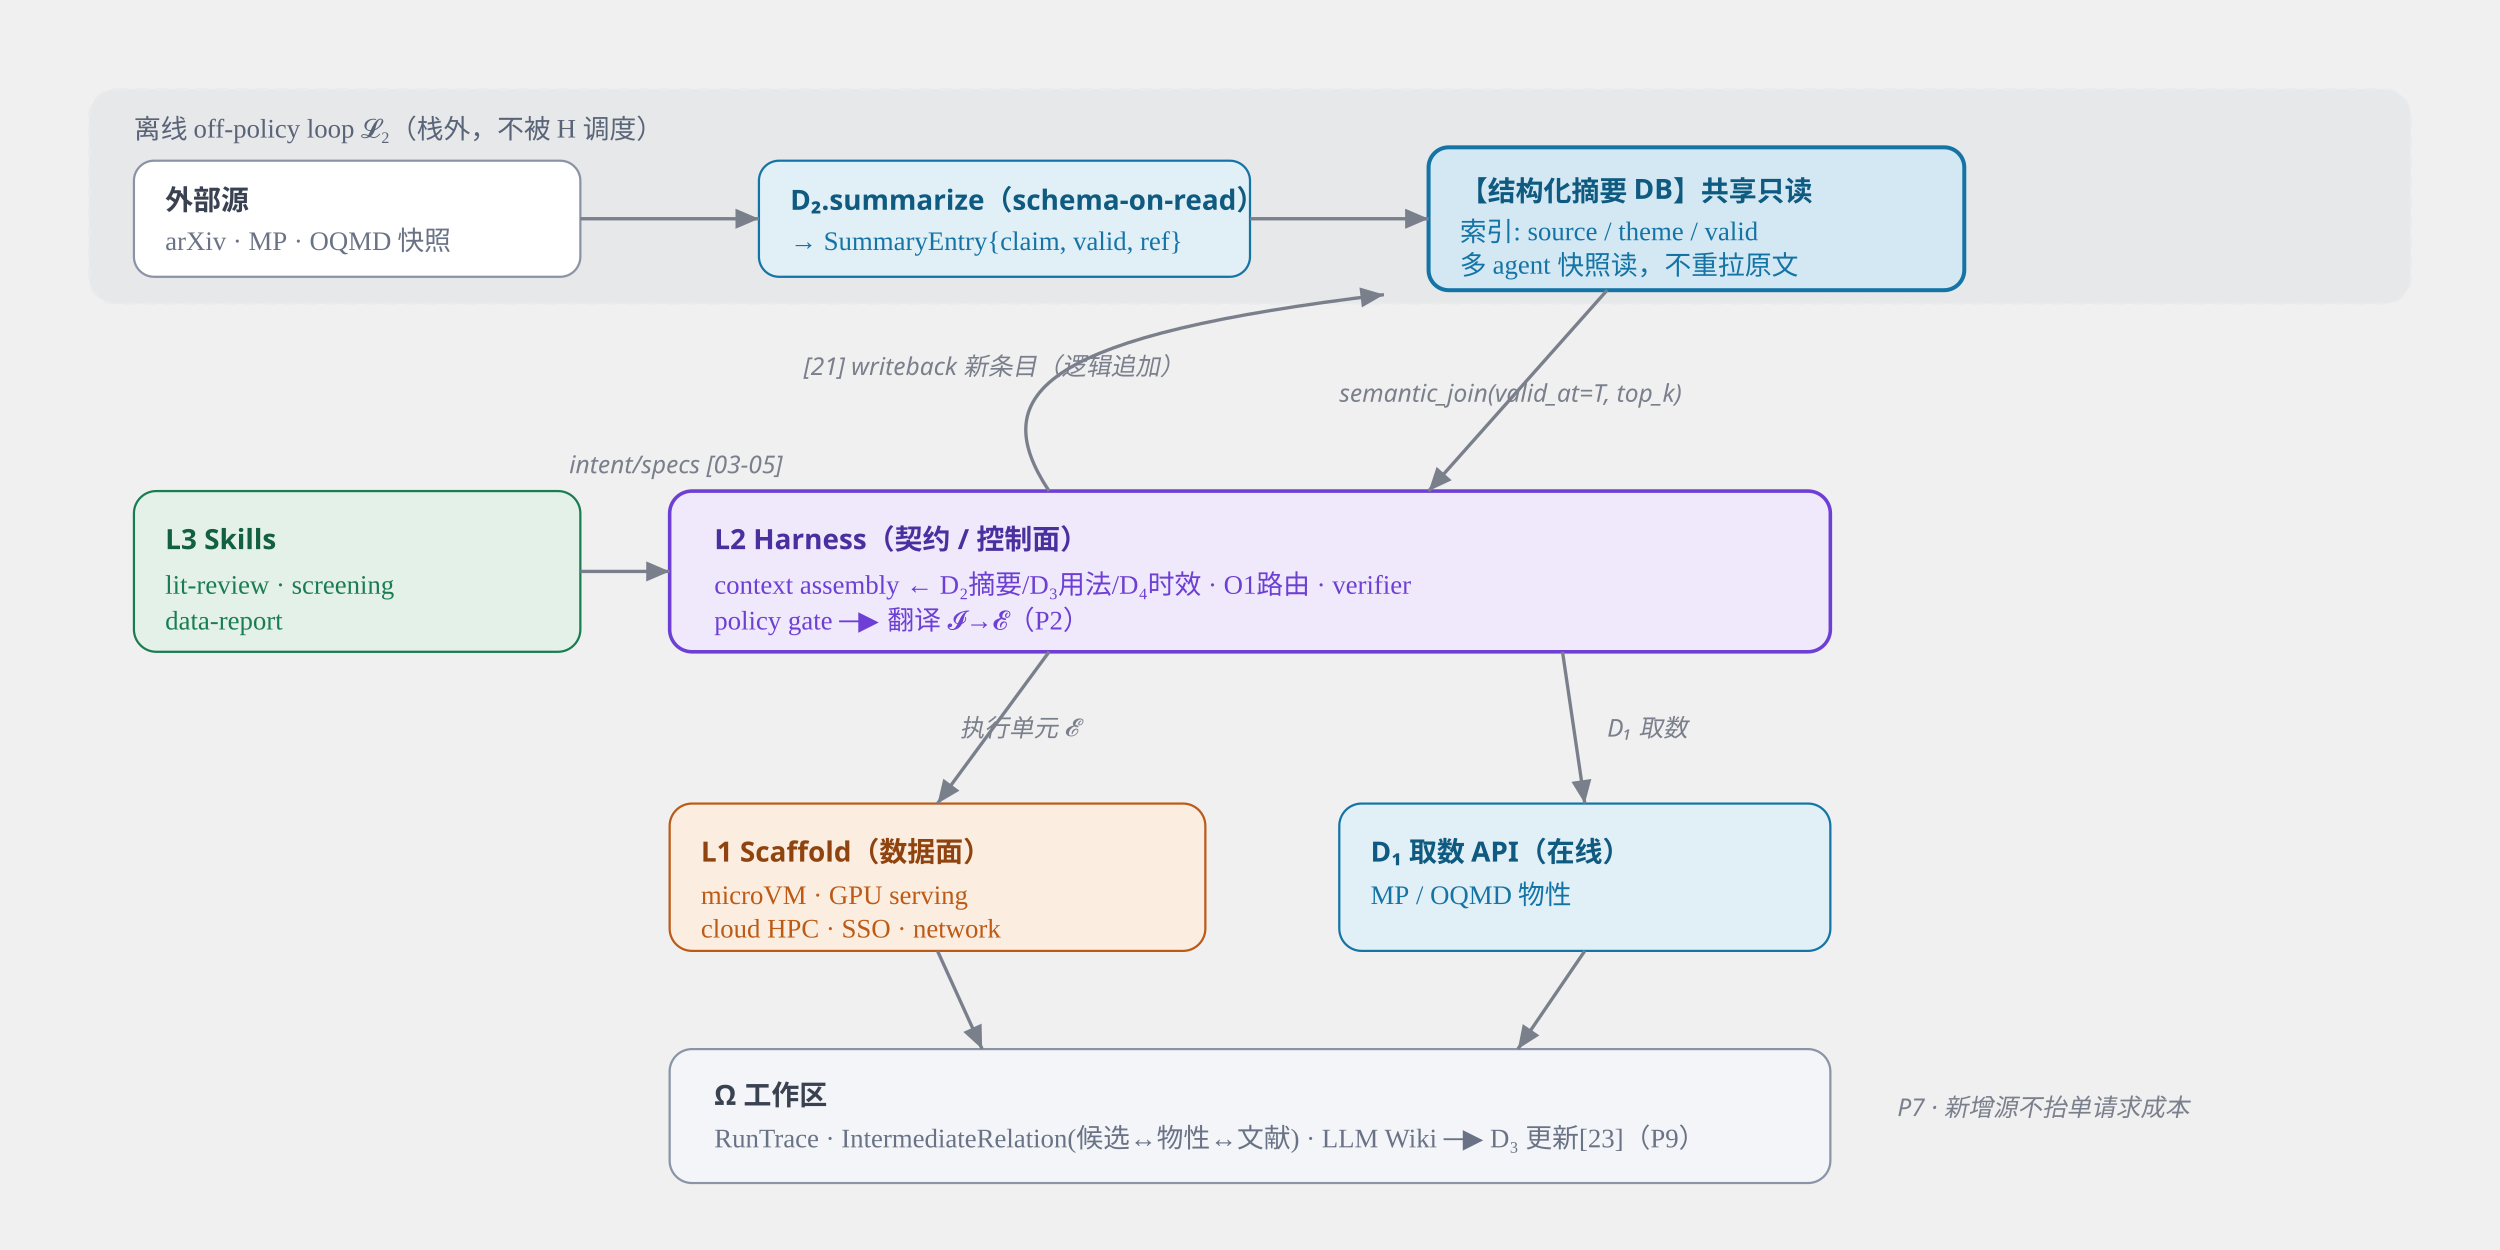
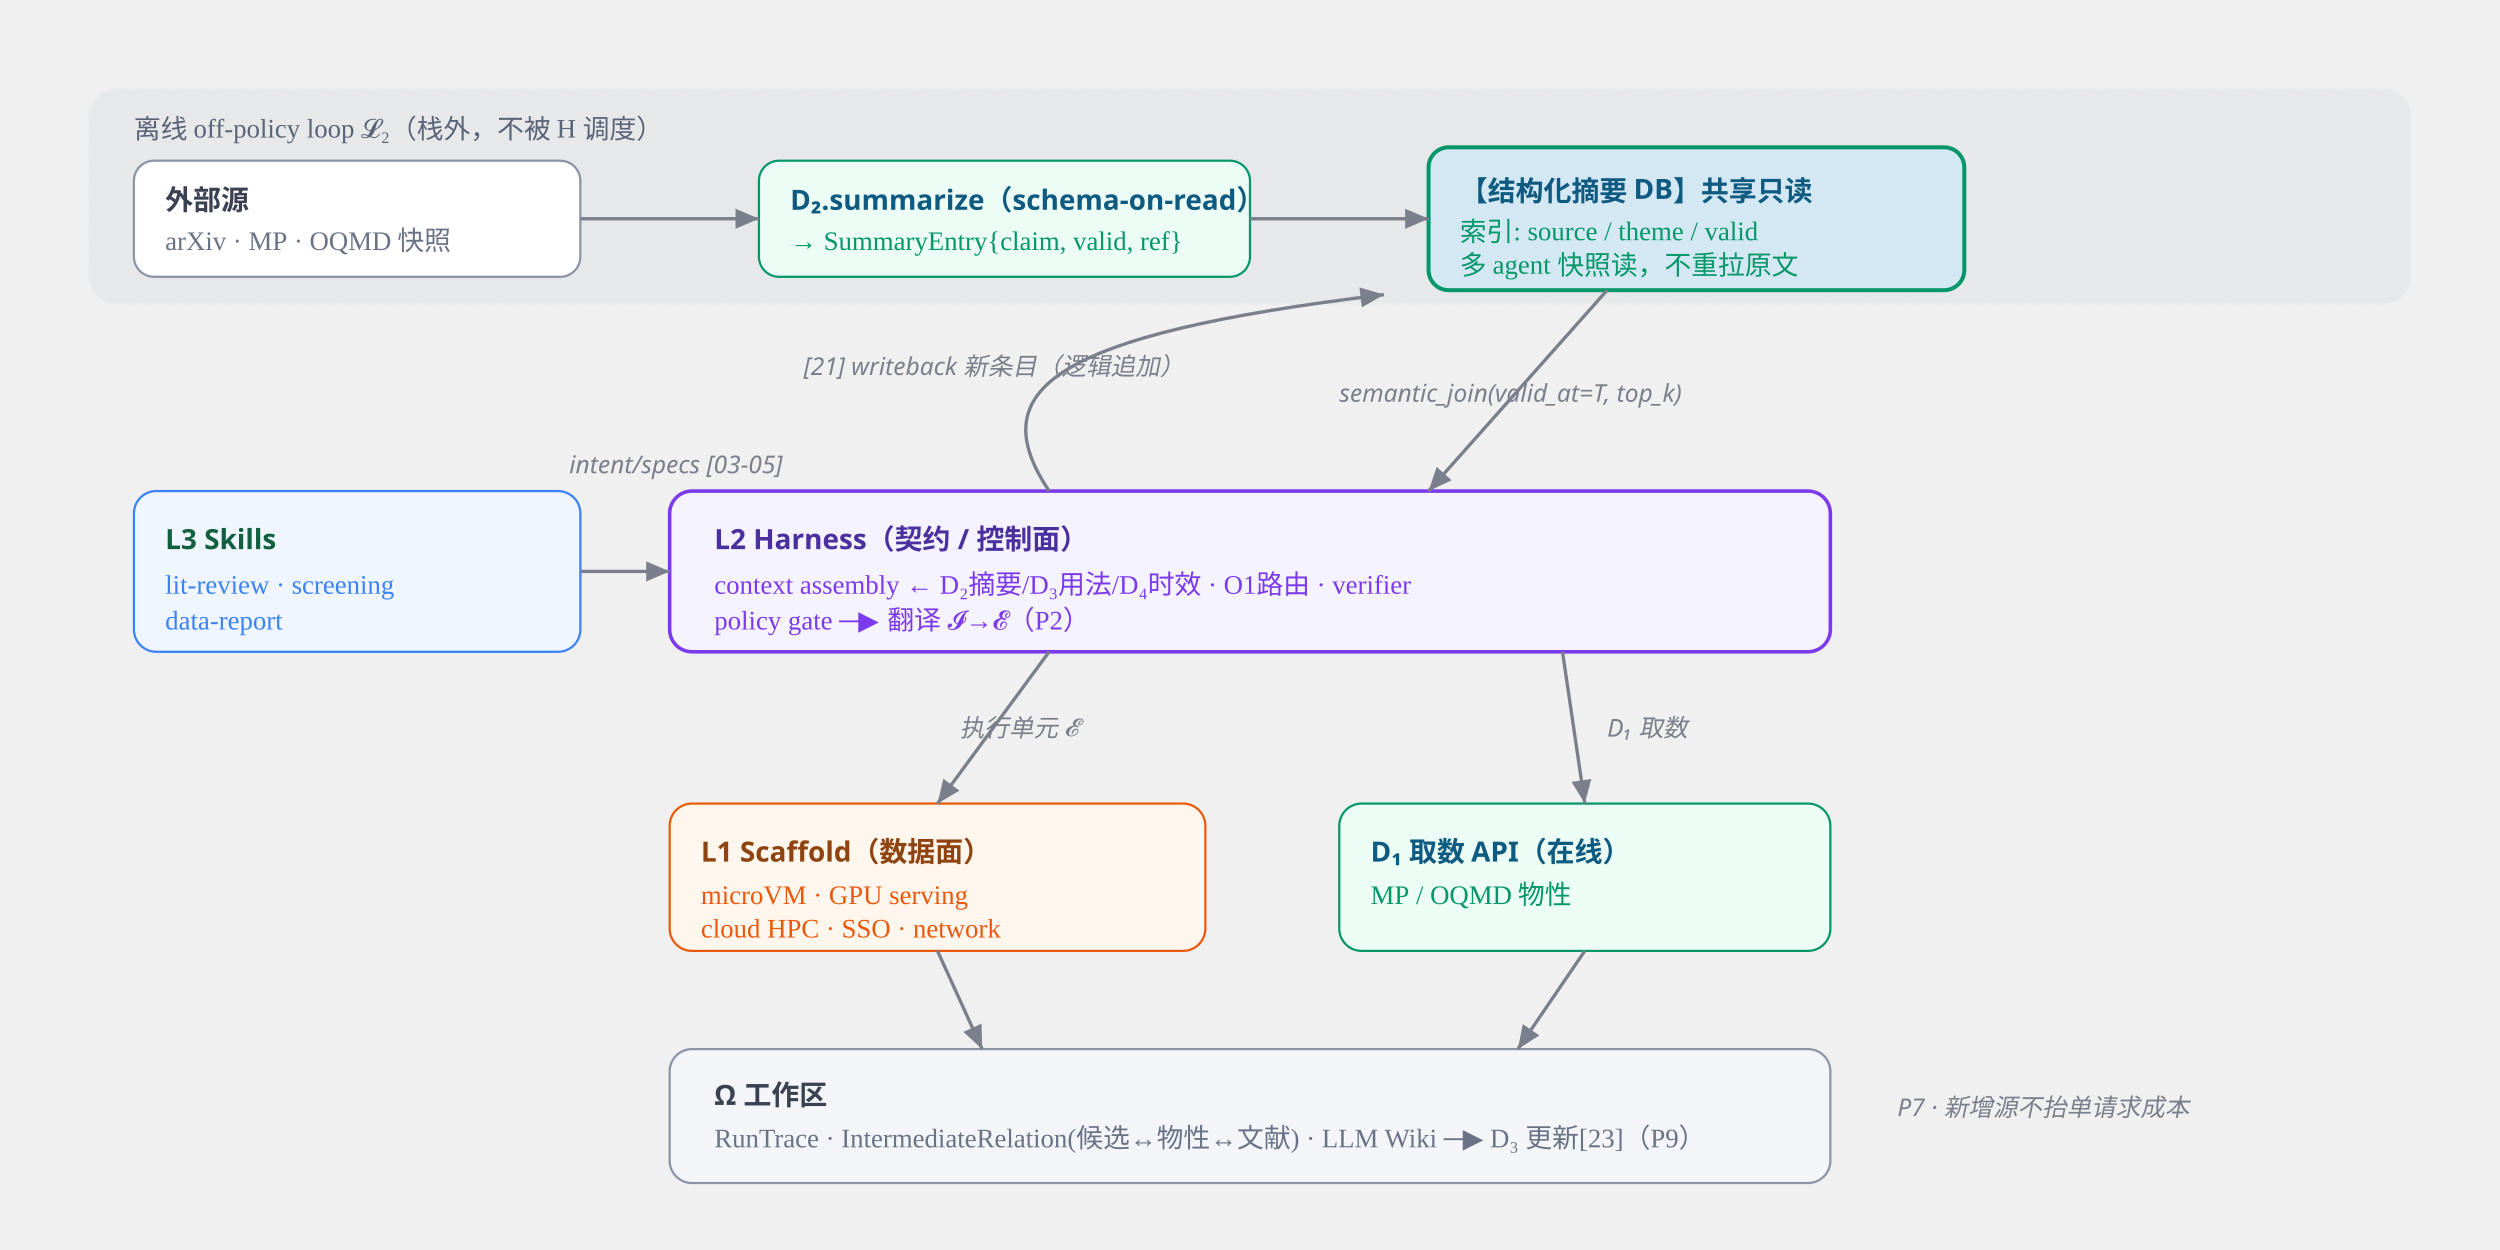
<svg xmlns="http://www.w3.org/2000/svg" viewBox="0 0 1120 560" width="100%" role="img" aria-label="用例 U 数据流：离线 off-policy loop 预总结 → 共享摘要 DB ← 在线 semantic_join；Harness 契约翻译；Scaffold 计算 + D1 取数；Ω 回写">
  <defs>
    <marker id="dah" markerWidth="9" markerHeight="9" refX="7" refY="3" orient="auto">
      <path d="M0,0 L7,3 L0,6 Z" fill="#7a7f8c" />
    </marker>
  </defs>
  <style>
    .bt{font:600 12.5px system-ui,sans-serif}.bs{font:500 10.5px var(--mono,monospace)}
    .flow{stroke:#7a7f8c;stroke-width:1.5;fill:none}.lbl{font:600 12px var(--mono,monospace);fill:#5a6478}
    .note{font:italic 11px system-ui,sans-serif;fill:#7a7f8c}
  </style>
-   <rect x="40" y="40" width="1040" height="96" rx="12" fill="#0c2330" opacity="0.04" stroke="#1474a6" stroke-dasharray="5 4" />
+   <rect x="40" y="40" width="1040" height="96" rx="12" fill="#0c2330" opacity="0.04" stroke="#059669" stroke-dasharray="5 4" />
  <text class="lbl" x="60" y="62" fill="#0f5a80">离线 off-policy loop 𝓛₂（栈外，不被 H 调度）</text>
  <rect class="box" x="60" y="72" width="200" height="52" rx="9" fill="#fff" stroke="#8a94a6" />
  <text class="bt" x="74" y="94" fill="#3a4252">外部源</text>
  <text class="bs" x="74" y="112" fill="#6a7385">
    <tspan class="ab">arXiv</tspan> · <tspan class="ab">MP</tspan> · <tspan class="ab">OQMD</tspan> 快照</text>
-   <rect class="box" x="340" y="72" width="220" height="52" rx="9" fill="#e1eff6" stroke="#1474a6" />
+   <rect class="box" x="340" y="72" width="220" height="52" rx="9" fill="#ECFDF5" stroke="#059669" />
  <text class="bt" x="354" y="94" fill="#0f5a80">D₂.summarize（schema-on-read）</text>
-   <text class="bs" x="354" y="112" fill="#1474a6">→ SummaryEntry{claim, valid, ref}</text>
+   <text class="bs" x="354" y="112" fill="#059669">→ SummaryEntry{claim, valid, ref}</text>
  <path class="flow" d="M260,98 L340,98" marker-end="url(#dah)" />
-   <rect class="box" x="640" y="66" width="240" height="64" rx="9" fill="#d3e8f2" stroke="#1474a6" stroke-width="1.8" />
+   <rect class="box" x="640" y="66" width="240" height="64" rx="9" fill="#d3e8f2" stroke="#059669" stroke-width="1.8" />
  <text class="bt" x="654" y="90" fill="#0f5a80">【结构化摘要 DB】共享只读</text>
-   <text class="bs" x="654" y="108" fill="#1474a6">索引: source / theme / valid</text>
-   <text class="bs" x="654" y="123" fill="#1474a6">多 agent 快照读，不重拉原文</text>
+   <text class="bs" x="654" y="108" fill="#059669">索引: source / theme / valid</text>
+   <text class="bs" x="654" y="123" fill="#059669">多 agent 快照读，不重拉原文</text>
  <path class="flow" d="M560,98 L640,98" marker-end="url(#dah)" />
-   <rect class="box" x="300" y="220" width="520" height="72" rx="10" fill="#efe9fb" stroke="#6d3fd4" stroke-width="1.6" />
+   <rect class="box" x="300" y="220" width="520" height="72" rx="10" fill="#F5F3FF" stroke="#7C3AED" stroke-width="1.6" />
  <text class="bt" x="320" y="246" fill="#4a2f9e">L2 Harness（契约 / 控制面）</text>
-   <text class="bs" x="320" y="266" fill="#6d3fd4">context assembly ← D₂摘要/D₃用法/D₄时效 · O1路由 · verifier</text>
-   <text class="bs" x="320" y="282" fill="#6d3fd4">policy gate ─▶ 翻译 𝓘→𝓔（P2）</text>
+   <text class="bs" x="320" y="266" fill="#7C3AED">context assembly ← D₂摘要/D₃用法/D₄时效 · O1路由 · verifier</text>
+   <text class="bs" x="320" y="282" fill="#7C3AED">policy gate ─▶ 翻译 𝓘→𝓔（P2）</text>
  <path class="flow" d="M720,130 L640,220" marker-end="url(#dah)" />
  <text class="note" x="600" y="180">semantic_join(valid_at=T, top_k)</text>
  <path class="flow" d="M470,220 C440,175 470,150 620,132" marker-end="url(#dah)" />
  <text class="note" x="360" y="168" fill="#9a6a12">[21] writeback 新条目（逻辑追加）</text>
-   <rect class="box" x="60" y="220" width="200" height="72" rx="10" fill="#e4f1e8" stroke="#1a7d52" />
+   <rect class="box" x="60" y="220" width="200" height="72" rx="10" fill="#EFF6FF" stroke="#3B82F6" />
  <text class="bt" x="74" y="246" fill="#136040">L3 Skills</text>
-   <text class="bs" x="74" y="266" fill="#1a7d52">lit-review · screening</text>
-   <text class="bs" x="74" y="282" fill="#1a7d52">data-report</text>
+   <text class="bs" x="74" y="266" fill="#3B82F6">lit-review · screening</text>
+   <text class="bs" x="74" y="282" fill="#3B82F6">data-report</text>
  <path class="flow" d="M260,256 L300,256" marker-end="url(#dah)" />
  <text class="note" x="255" y="212">intent/specs [03-05]</text>
-   <rect class="box" x="300" y="360" width="240" height="66" rx="10" fill="#fbeee0" stroke="#bc5a16" />
+   <rect class="box" x="300" y="360" width="240" height="66" rx="10" fill="#FFF7ED" stroke="#EA580C" />
  <text class="bt" x="314" y="386" fill="#8f4410">L1 Scaffold（数据面）</text>
-   <text class="bs" x="314" y="405" fill="#bc5a16">
+   <text class="bs" x="314" y="405" fill="#EA580C">
    <tspan class="ab">microVM</tspan> · GPU serving</text>
-   <text class="bs" x="314" y="420" fill="#bc5a16">cloud <tspan class="ab">HPC</tspan> · <tspan class="ab">SSO</tspan> · network</text>
-   <rect class="box" x="600" y="360" width="220" height="66" rx="10" fill="#e1eff6" stroke="#1474a6" />
+   <text class="bs" x="314" y="420" fill="#EA580C">cloud <tspan class="ab">HPC</tspan> · <tspan class="ab">SSO</tspan> · network</text>
+   <rect class="box" x="600" y="360" width="220" height="66" rx="10" fill="#ECFDF5" stroke="#059669" />
  <text class="bt" x="614" y="386" fill="#0f5a80">D₁ 取数 API（在线）</text>
-   <text class="bs" x="614" y="405" fill="#1474a6">
+   <text class="bs" x="614" y="405" fill="#059669">
    <tspan class="ab">MP</tspan> / <tspan class="ab">OQMD</tspan> 物性</text>
  <path class="flow" d="M470,292 L420,360" marker-end="url(#dah)" />
  <text class="note" x="430" y="330">执行单元 𝓔</text>
  <path class="flow" d="M700,292 L710,360" marker-end="url(#dah)" />
  <text class="note" x="720" y="330">D₁ 取数</text>
  <rect class="box" x="300" y="470" width="520" height="60" rx="10" fill="#f3f5f9" stroke="#8a94a6" />
  <text class="bt" x="320" y="495" fill="#3a4252">Ω 工作区</text>
  <text class="bs" x="320" y="514" fill="#6a7385">RunTrace · IntermediateRelation(候选↔物性↔文献) · LLM Wiki ─▶ D₃ 更新[23]（P9）</text>
  <path class="flow" d="M420,426 L440,470" marker-end="url(#dah)" />
  <path class="flow" d="M710,426 L680,470" marker-end="url(#dah)" />
  <text class="note" x="850" y="500" fill="#9a6a12">P7 · 新增源不抬单请求成本</text>
</svg>
